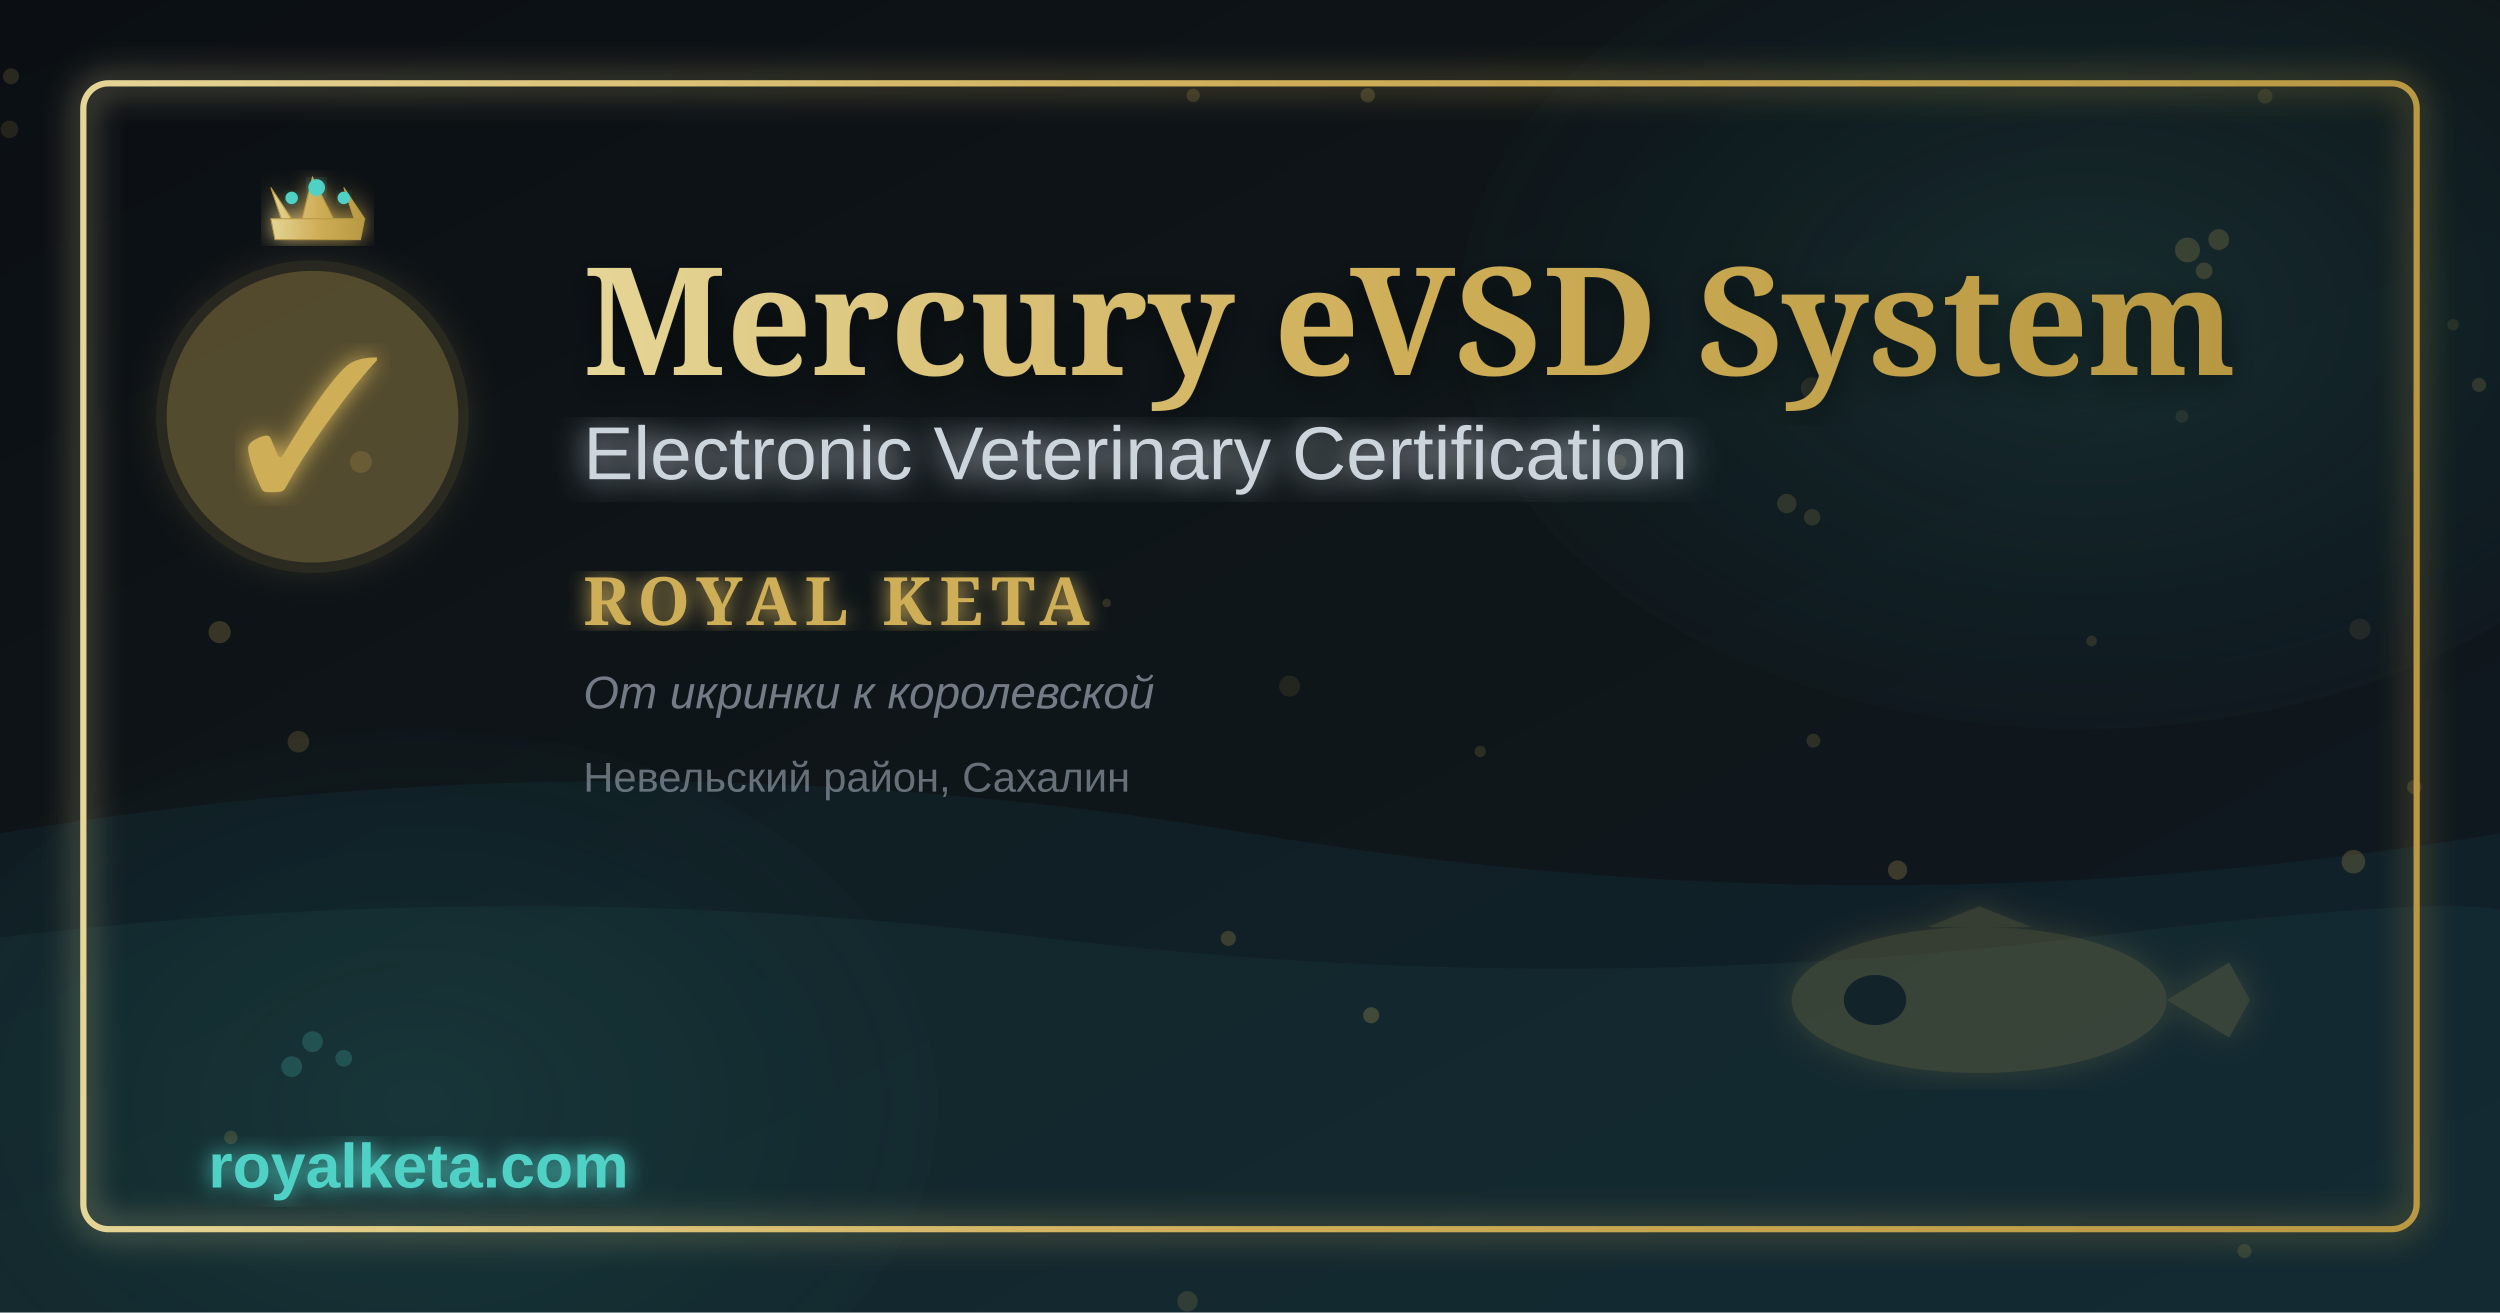
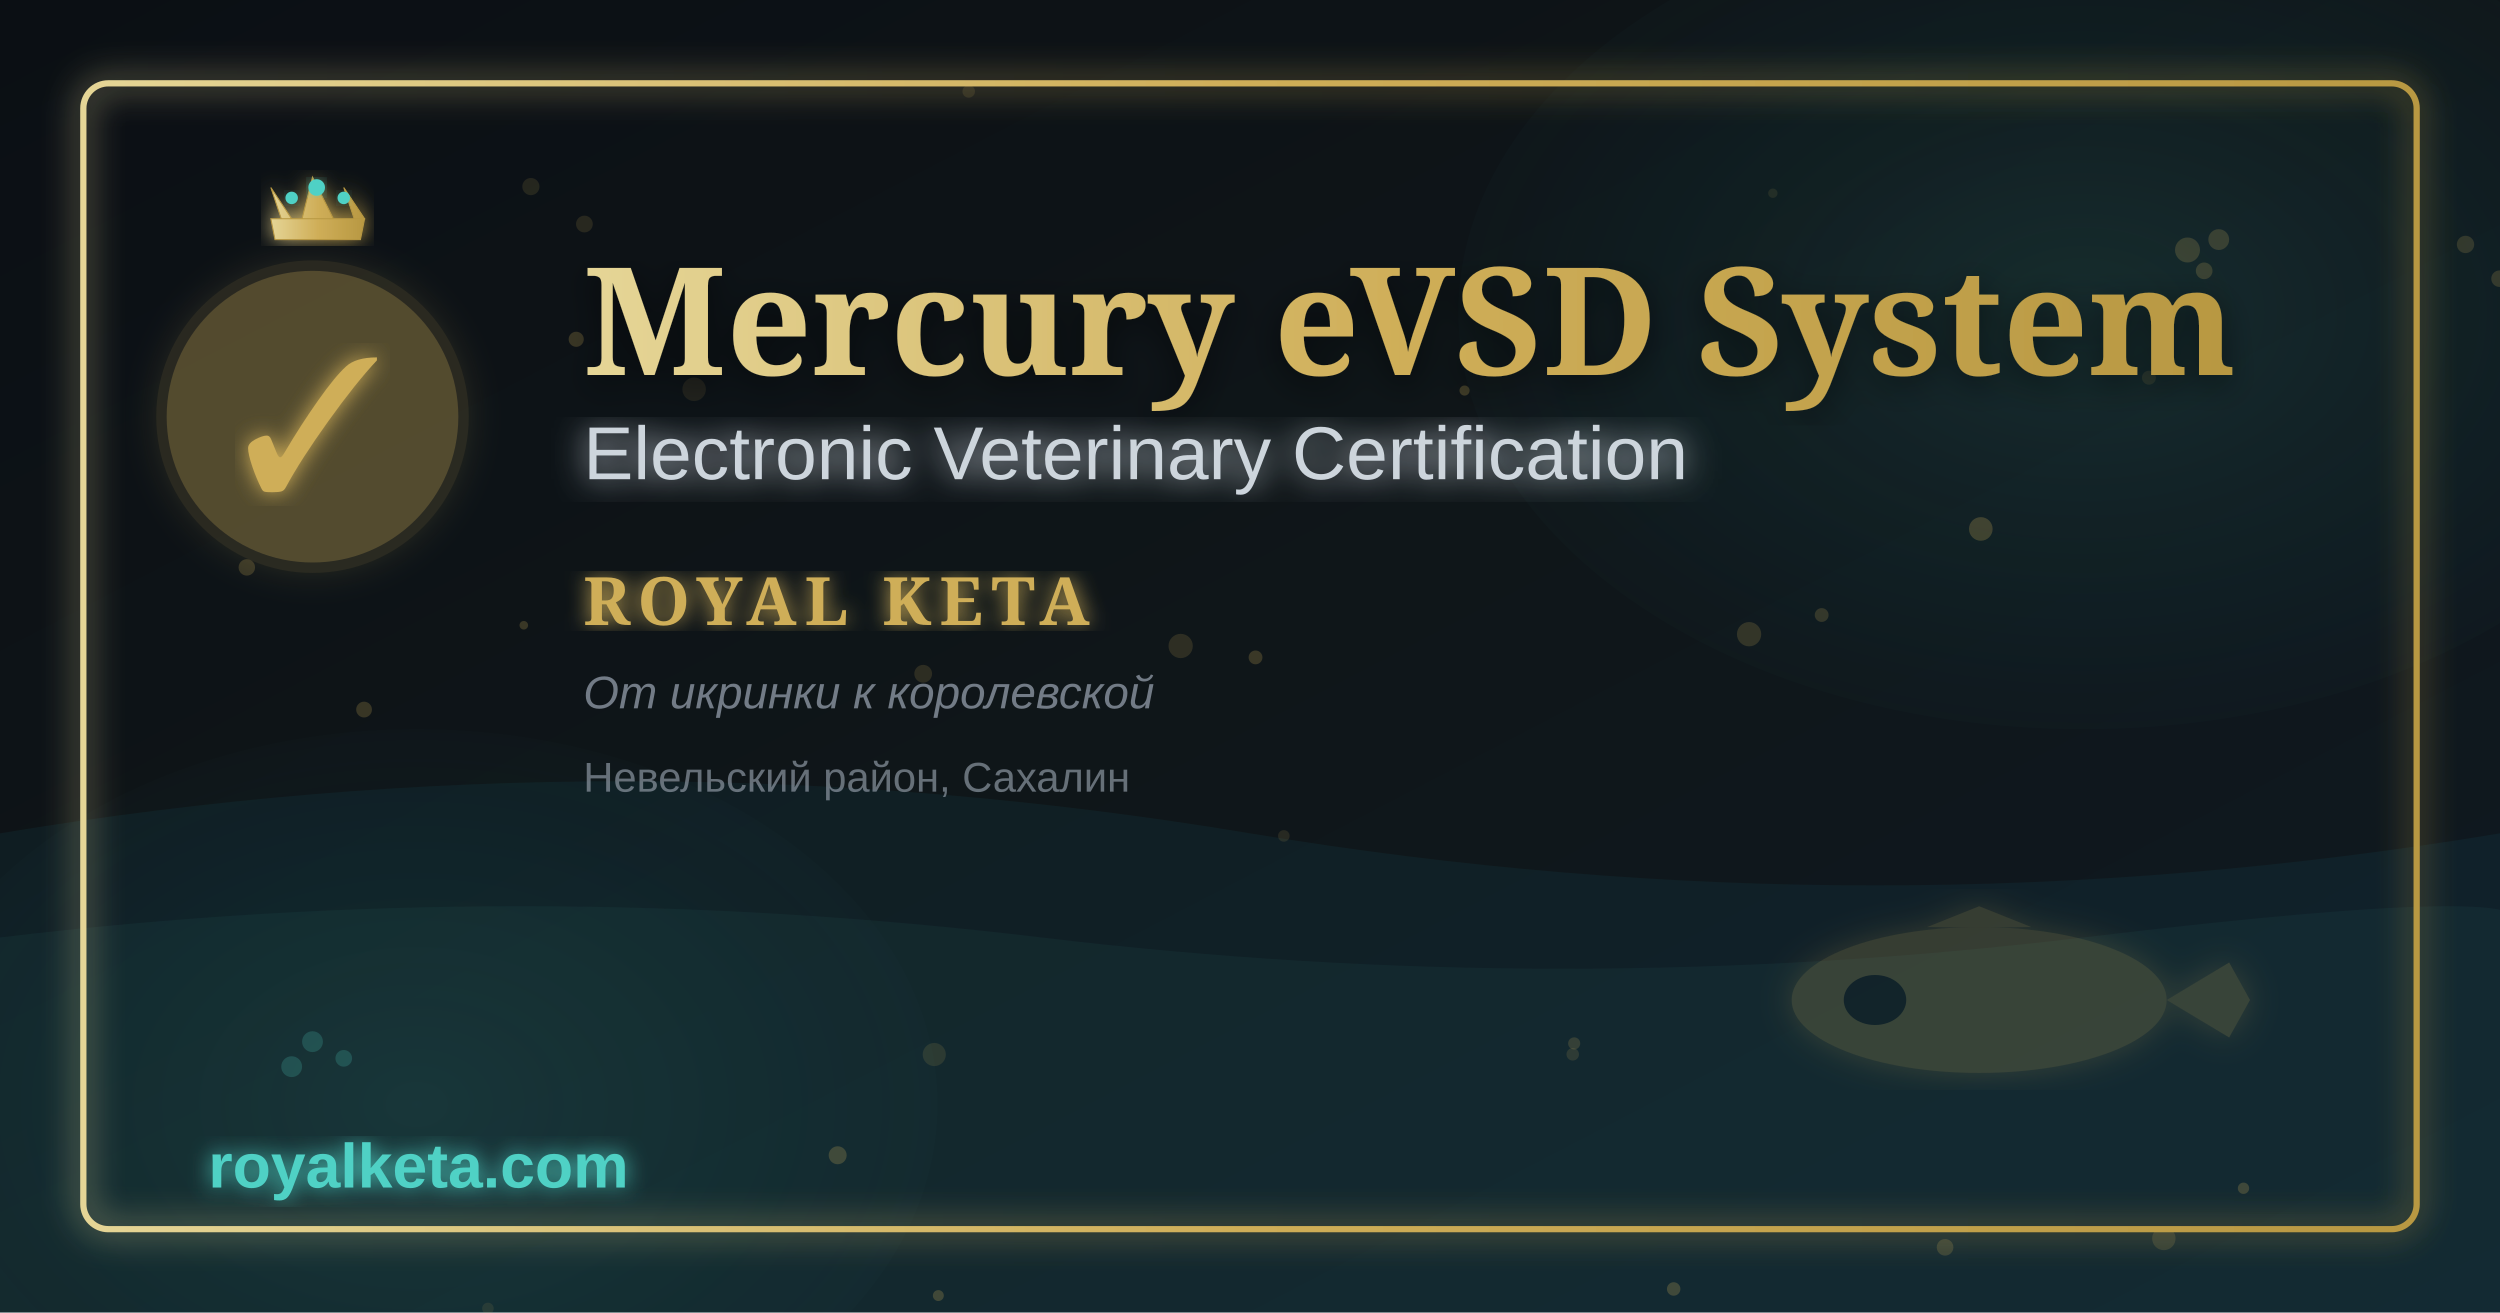
<svg xmlns="http://www.w3.org/2000/svg" width="1200" height="630">
  <defs>
    <linearGradient id="bgGradient" x1="0%" y1="0%" x2="100%" y2="100%">
      <stop offset="0%" style="stop-color:#0B0F14;stop-opacity:1" />
      <stop offset="50%" style="stop-color:#0F1619;stop-opacity:1" />
      <stop offset="100%" style="stop-color:#0F1922;stop-opacity:1" />
    </linearGradient>
    <linearGradient id="goldGradient" x1="0%" y1="0%" x2="100%" y2="0%">
      <stop offset="0%" style="stop-color:#E5D596;stop-opacity:1" />
      <stop offset="50%" style="stop-color:#CFAE58;stop-opacity:1" />
      <stop offset="100%" style="stop-color:#B89842;stop-opacity:1" />
    </linearGradient>
    <radialGradient id="oceanGradient" cx="50%" cy="50%" r="50%">
      <stop offset="0%" style="stop-color:#4FD1C5;stop-opacity:0.3" />
      <stop offset="100%" style="stop-color:#1E90A0;stop-opacity:0.05" />
    </radialGradient>
    <filter id="glow">
      <feGaussianBlur stdDeviation="5" result="coloredBlur" />
      <feMerge>
        <feMergeNode in="coloredBlur" />
        <feMergeNode in="SourceGraphic" />
      </feMerge>
    </filter>
    <filter id="softGlow">
      <feGaussianBlur stdDeviation="8" result="coloredBlur" />
      <feMerge>
        <feMergeNode in="coloredBlur" />
        <feMergeNode in="SourceGraphic" />
      </feMerge>
    </filter>
    <filter id="shadow">
      <feDropShadow dx="0" dy="4" stdDeviation="8" flood-color="#000000" flood-opacity="0.5" />
    </filter>
  </defs>
  <rect width="1200" height="630" fill="url(#bgGradient)" />
  <ellipse cx="1000" cy="150" rx="300" ry="200" fill="url(#oceanGradient)" opacity="0.4" />
  <ellipse cx="200" cy="530" rx="250" ry="180" fill="url(#oceanGradient)" opacity="0.3" />
  <path d="M 0 400 Q 300 350 600 400 T 1200 400 L 1200 630 L 0 630 Z" fill="#1E90A0" opacity="0.08" />
  <path d="M 0 450 Q 250 420 500 450 T 1000 450 T 1200 450 L 1200 630 L 0 630 Z" fill="#4FD1C5" opacity="0.05" />
-   <circle cx="658.159" cy="487.316" r="3.854" fill="#CFAE58" opacity="0.247" />
-   <circle cx="1087.246" cy="46.234" r="3.568" fill="#CFAE58" opacity="0.132" />
-   <circle cx="1158.91" cy="377.806" r="3.463" fill="#CFAE58" opacity="0.194" />
-   <circle cx="572.727" cy="45.808" r="3.241" fill="#CFAE58" opacity="0.179" />
-   <circle cx="710.522" cy="360.716" r="2.707" fill="#CFAE58" opacity="0.153" />
-   <circle cx="656.521" cy="45.708" r="3.47" fill="#CFAE58" opacity="0.21" />
-   <circle cx="869.808" cy="248.291" r="3.942" fill="#CFAE58" opacity="0.161" />
-   <circle cx="1003.989" cy="307.687" r="2.585" fill="#CFAE58" opacity="0.145" />
-   <circle cx="4.534" cy="62.082" r="4.202" fill="#CFAE58" opacity="0.127" />
-   <circle cx="105.427" cy="303.422" r="5.327" fill="#CFAE58" opacity="0.22" />
-   <circle cx="5.293" cy="36.624" r="3.831" fill="#CFAE58" opacity="0.163" />
-   <circle cx="776.929" cy="221.919" r="3.755" fill="#CFAE58" opacity="0.125" />
-   <circle cx="163.038" cy="187.817" r="2.06" fill="#CFAE58" opacity="0.184" />
-   <circle cx="1129.652" cy="413.612" r="5.653" fill="#CFAE58" opacity="0.224" />
-   <circle cx="531.234" cy="289.424" r="2.047" fill="#CFAE58" opacity="0.177" />
-   <circle cx="870.406" cy="355.526" r="3.33" fill="#CFAE58" opacity="0.161" />
-   <circle cx="857.657" cy="241.702" r="4.652" fill="#CFAE58" opacity="0.171" />
-   <circle cx="869.856" cy="186.393" r="5.382" fill="#CFAE58" opacity="0.148" />
-   <circle cx="143.233" cy="356.026" r="5.192" fill="#CFAE58" opacity="0.179" />
-   <circle cx="110.789" cy="545.958" r="3.24" fill="#CFAE58" opacity="0.179" />
-   <circle cx="589.601" cy="450.417" r="3.639" fill="#CFAE58" opacity="0.216" />
-   <circle cx="1189.919" cy="184.737" r="3.395" fill="#CFAE58" opacity="0.174" />
-   <circle cx="173.24" cy="221.753" r="5.245" fill="#CFAE58" opacity="0.18" />
-   <circle cx="1132.763" cy="301.951" r="5.071" fill="#CFAE58" opacity="0.101" />
-   <circle cx="1047.269" cy="199.851" r="3.041" fill="#CFAE58" opacity="0.106" />
-   <circle cx="1077.345" cy="600.487" r="3.386" fill="#CFAE58" opacity="0.153" />
-   <circle cx="618.984" cy="329.371" r="5.039" fill="#CFAE58" opacity="0.105" />
-   <circle cx="910.835" cy="417.641" r="4.625" fill="#CFAE58" opacity="0.238" />
-   <circle cx="569.984" cy="624.62" r="4.896" fill="#CFAE58" opacity="0.162" />
-   <circle cx="1177.46" cy="155.873" r="2.786" fill="#CFAE58" opacity="0.107" />
+   <circle cx="616.241" cy="401.238" r="2.776" fill="#CFAE58" opacity="0.128" />
+   <circle cx="755.605" cy="500.839" r="2.912" fill="#CFAE58" opacity="0.178" />
+   <circle cx="933.631" cy="598.711" r="3.991" fill="#CFAE58" opacity="0.196" />
+   <circle cx="118.48" cy="272.353" r="3.943" fill="#CFAE58" opacity="0.219" />
+   <circle cx="251.42" cy="300.123" r="2.056" fill="#CFAE58" opacity="0.226" />
+   <circle cx="174.753" cy="340.595" r="3.792" fill="#CFAE58" opacity="0.215" />
+   <circle cx="839.56" cy="304.413" r="5.825" fill="#CFAE58" opacity="0.185" />
+   <circle cx="234.202" cy="628.059" r="2.773" fill="#CFAE58" opacity="0.108" />
+   <circle cx="1031.488" cy="181.299" r="3.352" fill="#CFAE58" opacity="0.116" />
+   <circle cx="702.988" cy="187.47" r="2.428" fill="#CFAE58" opacity="0.25" />
+   <circle cx="402.084" cy="554.527" r="4.313" fill="#CFAE58" opacity="0.238" />
+   <circle cx="450.403" cy="621.873" r="2.625" fill="#CFAE58" opacity="0.244" />
+   <circle cx="443.132" cy="323.407" r="4.265" fill="#CFAE58" opacity="0.159" />
+   <circle cx="1199.776" cy="133.771" r="3.971" fill="#CFAE58" opacity="0.192" />
+   <circle cx="874.399" cy="295.208" r="3.317" fill="#CFAE58" opacity="0.193" />
+   <circle cx="950.784" cy="253.893" r="5.671" fill="#CFAE58" opacity="0.244" />
+   <circle cx="850.962" cy="92.75" r="2.243" fill="#CFAE58" opacity="0.103" />
+   <circle cx="566.719" cy="310.072" r="5.827" fill="#CFAE58" opacity="0.162" />
+   <circle cx="254.825" cy="89.557" r="4.125" fill="#CFAE58" opacity="0.13" />
+   <circle cx="1038.649" cy="594.467" r="5.611" fill="#CFAE58" opacity="0.163" />
+   <circle cx="276.585" cy="162.852" r="3.632" fill="#CFAE58" opacity="0.228" />
+   <circle cx="280.516" cy="107.538" r="4.021" fill="#CFAE58" opacity="0.142" />
+   <circle cx="333.182" cy="186.863" r="5.648" fill="#CFAE58" opacity="0.108" />
+   <circle cx="1076.879" cy="570.367" r="2.72" fill="#CFAE58" opacity="0.233" />
+   <circle cx="464.987" cy="43.89" r="3" fill="#CFAE58" opacity="0.125" />
+   <circle cx="754.911" cy="506.071" r="2.996" fill="#CFAE58" opacity="0.145" />
+   <circle cx="803.361" cy="618.705" r="3.232" fill="#CFAE58" opacity="0.243" />
+   <circle cx="1183.45" cy="117.332" r="4.169" fill="#CFAE58" opacity="0.176" />
+   <circle cx="602.658" cy="315.551" r="3.315" fill="#CFAE58" opacity="0.226" />
+   <circle cx="448.45" cy="506.168" r="5.559" fill="#CFAE58" opacity="0.13" />
  <rect x="40" y="40" width="1120" height="550" fill="none" stroke="url(#goldGradient)" stroke-width="3" rx="12" filter="url(#softGlow)" />
  <circle cx="150" cy="200" r="75" fill="#CFAE58" opacity="0.15" filter="url(#softGlow)" />
  <circle cx="150" cy="200" r="70" fill="#CFAE58" opacity="0.25" />
  <text x="150" y="235" font-size="90" text-anchor="middle" fill="#CFAE58" filter="url(#glow)">✓</text>
  <g transform="translate(100, 70)">
    <path d="M 30 20 L 40 35 L 35 35 Z M 50 15 L 60 35 L 45 35 Z M 65 20 L 75 35 L 70 35 Z M 30 35 L 75 35 L 73 45 L 32 45 Z" fill="url(#goldGradient)" filter="url(#glow)" stroke="#B89842" stroke-width="0.5" />
    <circle cx="40" cy="25" r="3" fill="#4FD1C5" filter="url(#glow)" />
    <circle cx="52" cy="20" r="4" fill="#4FD1C5" filter="url(#glow)" />
    <circle cx="65" cy="25" r="3" fill="#4FD1C5" filter="url(#glow)" />
  </g>
  <text x="280" y="180" font-family="Georgia, serif" font-size="72" font-weight="bold" fill="url(#goldGradient)" filter="url(#shadow)">Mercury eVSD System</text>
  <text x="280" y="230" font-family="Arial, sans-serif" font-size="36" fill="#D6DEE6" opacity="0.95" filter="url(#softGlow)">Electronic Veterinary Certification</text>
  <text x="280" y="300" font-family="Georgia, serif" font-size="32" font-weight="bold" fill="#CFAE58" letter-spacing="4" filter="url(#glow)">ROYAL KETA</text>
  <text x="280" y="340" font-family="Arial, sans-serif" font-size="22" font-style="italic" fill="#8B95A1" opacity="0.8">От икринки к королевской</text>
  <text x="280" y="380" font-family="Arial, sans-serif" font-size="20" fill="#8B95A1" opacity="0.7">Невельский район, Сахалин</text>
  <text x="100" y="570" font-family="Arial, sans-serif" font-size="30" font-weight="bold" fill="#4FD1C5" filter="url(#glow)">royalketa.com</text>
  <g transform="translate(950, 480)" opacity="0.2" filter="url(#softGlow)">
    <ellipse cx="0" cy="0" rx="90" ry="35" fill="#CFAE58" />
    <path d="M 90 0 L 120 -18 L 130 0 L 120 18 Z" fill="#CFAE58" />
    <path d="M -25 -35 L 0 -45 L 25 -35 Z" fill="#CFAE58" />
    <ellipse cx="-50" cy="0" rx="15" ry="12" fill="#0B0F14" />
  </g>
  <g opacity="0.2">
    <circle cx="1050" cy="120" r="6" fill="#CFAE58" />
    <circle cx="1065" cy="115" r="5" fill="#CFAE58" />
    <circle cx="1058" cy="130" r="4" fill="#CFAE58" />
    <circle cx="150" cy="500" r="5" fill="#4FD1C5" />
    <circle cx="165" cy="508" r="4" fill="#4FD1C5" />
    <circle cx="140" cy="512" r="5" fill="#4FD1C5" />
  </g>
</svg>
